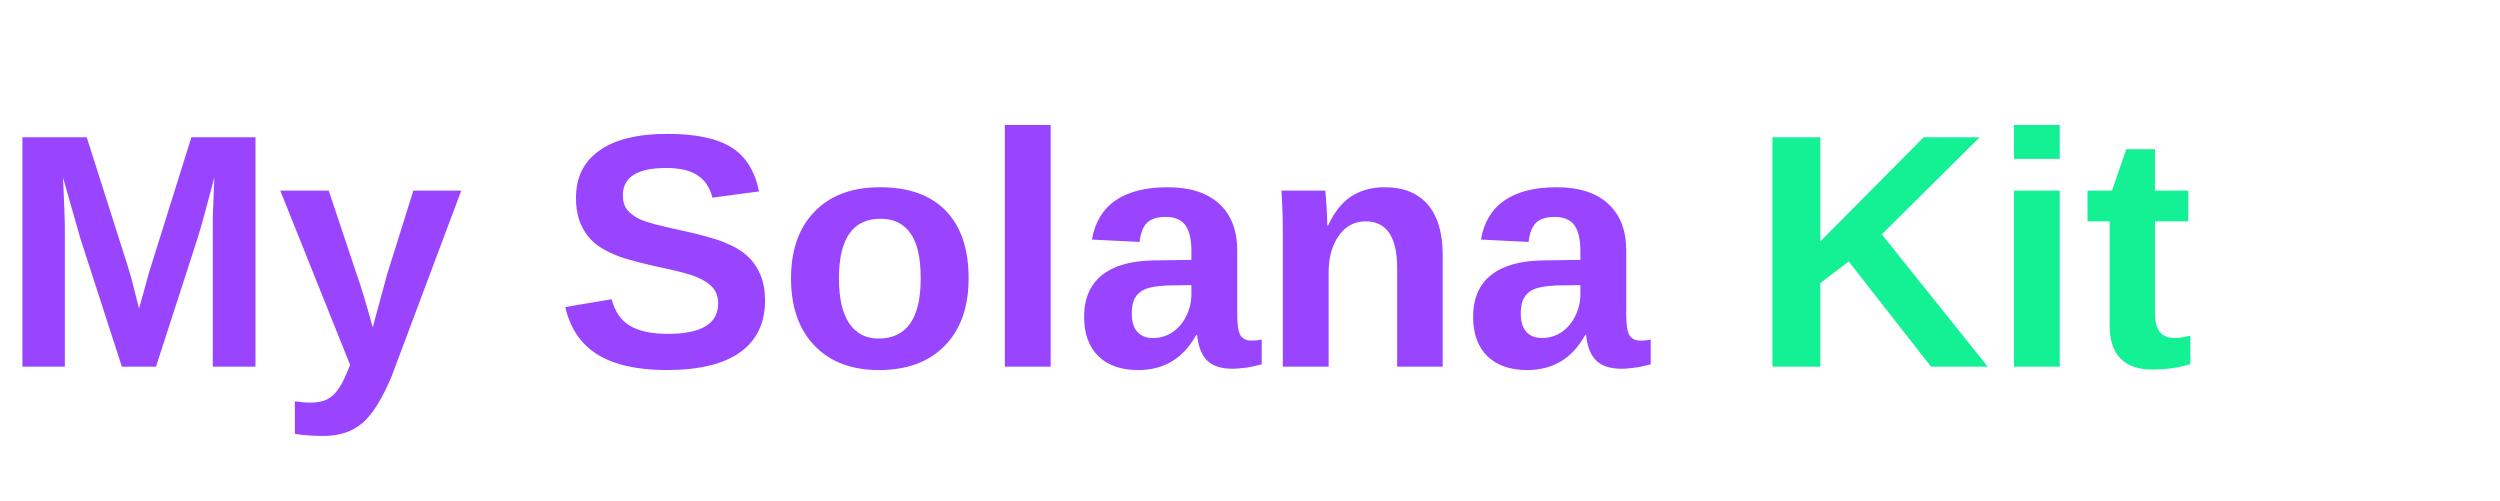
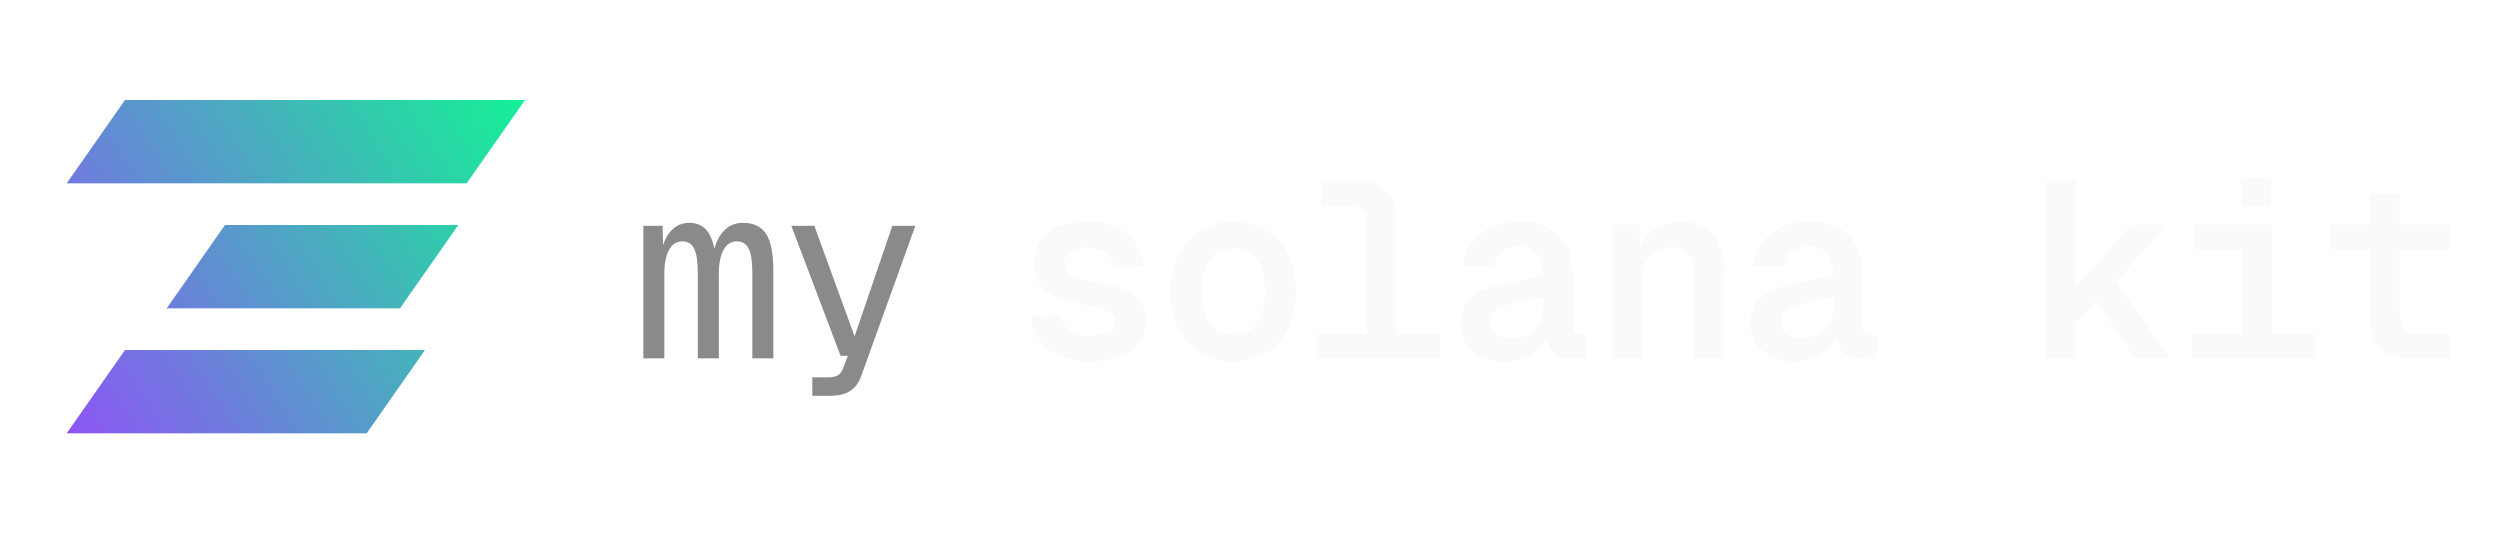
- <svg xmlns="http://www.w3.org/2000/svg" width="150" height="30" viewBox="0 0 150 30" fill="none">
-   <text x="0" y="22" font-family="Arial, sans-serif" font-size="20" font-weight="bold" fill="#9945FF">My Solana</text>
-   <text x="105" y="22" font-family="Arial, sans-serif" font-size="20" font-weight="bold" fill="#14F195">Kit</text>
+ <svg xmlns="http://www.w3.org/2000/svg" viewBox="0 0 300 64" width="900" height="192">
+   <defs>
+     <linearGradient id="g" gradientUnits="userSpaceOnUse" x1="0" y1="52" x2="63" y2="12">
+       <stop offset="0" stop-color="#9945FF" />
+       <stop offset="1" stop-color="#14F195" />
+     </linearGradient>
+   </defs>
+   <path fill="url(#g)" d="M15.00 12.00H63.00L56.00 22.00H8.00ZM27.00 27.00H55.00L48.00 37.00H20.00ZM15.00 42.00H51.00L44.00 52.00H8.00Z" />
+   <path fill="#8A8A8A" d="M77.2 43.0V27.1H79.51L79.6 30.64L79.3 30.58Q79.57 28.81 80.455 27.775Q81.34 26.74 82.72 26.74Q84.13 26.74 84.895 27.76Q85.66 28.78 85.84 30.76H85.54Q85.81 28.9 86.755 27.82Q87.7 26.74 89.14 26.74Q91.06 26.74 91.93 28.06Q92.8 29.38 92.8 32.44V43.0H90.28V32.8Q90.28 30.67 89.83 29.815Q89.38 28.96 88.42 28.96Q87.79 28.96 87.31 29.365Q86.83 29.77 86.545 30.64Q86.26 31.51 86.26 32.86V43.0H83.74V32.8Q83.74 30.76 83.305 29.86Q82.87 28.96 81.88 28.96Q81.25 28.96 80.77 29.365Q80.29 29.77 80.005 30.64Q79.72 31.51 79.72 32.86V43.0ZM97.48 47.5V45.28H99.31Q100.15 45.28 100.555 45.025Q100.96 44.77 101.17 44.2L101.74 42.7H100.87L94.96 27.1H97.72L102.55 40.36L107.08 27.1H109.84L103.39 45.01Q102.94 46.3 102.04 46.9Q101.14 47.5 99.55 47.5Z" />
+   <path fill="#FAFAFA" d="M130.804 43.36Q128.566 43.36 127.03 42.634Q125.494 41.908 124.657 40.687Q123.82 39.466 123.688 37.966L127.24 37.798Q127.492 38.944 128.353 39.616Q129.214 40.288 130.828 40.288Q132.346 40.288 133.111 39.892Q133.876 39.496 133.876 38.692Q133.876 38.158 133.612 37.81Q133.348 37.462 132.604 37.195Q131.86 36.928 130.396 36.652Q128.002 36.172 126.619 35.539Q125.236 34.906 124.648 33.946Q124.06 32.986 124.06 31.588Q124.06 30.196 124.774 29.074Q125.488 27.952 126.916 27.286Q128.344 26.62 130.462 26.62Q132.73 26.62 134.167 27.373Q135.604 28.126 136.366 29.329Q137.128 30.532 137.332 31.912L133.756 32.092Q133.612 31.384 133.189 30.847Q132.766 30.31 132.079 30.001Q131.392 29.692 130.468 29.692Q129.016 29.692 128.356 30.256Q127.696 30.82 127.696 31.588Q127.696 32.23 128.032 32.632Q128.368 33.034 129.184 33.307Q130 33.58 131.44 33.856Q133.816 34.294 135.13 34.903Q136.444 35.512 136.978 36.406Q137.512 37.3 137.512 38.644Q137.512 40.114 136.693 41.167Q135.874 42.22 134.371 42.79Q132.868 43.36 130.804 43.36ZM148.0 43.36Q145.75 43.36 144.061 42.334Q142.372 41.308 141.436 39.42Q140.5 37.532 140.5 34.995Q140.5 32.428 141.436 30.55Q142.372 28.672 144.061 27.646Q145.75 26.62 148.0 26.62Q150.25 26.62 151.939 27.646Q153.628 28.672 154.564 30.547Q155.5 32.422 155.5 34.993Q155.5 37.534 154.564 39.421Q153.628 41.308 151.939 42.334Q150.25 43.36 148.0 43.36ZM148.0 40.168Q149.818 40.168 150.811 38.809Q151.804 37.45 151.804 34.984Q151.804 32.518 150.811 31.165Q149.818 29.812 148.0 29.812Q146.182 29.812 145.189 31.165Q144.196 32.518 144.196 34.984Q144.196 37.45 145.189 38.809Q146.182 40.168 148.0 40.168ZM164.05 41.98V26.512Q164.05 25.588 163.552 25.09Q163.054 24.592 162.13 24.592H158.56V21.7H162.658Q165.112 21.7 166.357 22.945Q167.602 24.19 167.602 26.644V41.98ZM157.96 43.0V40.108H172.84V43.0ZM180.58 43.36Q179.092 43.36 177.88 42.82Q176.668 42.28 175.96 41.275Q175.252 40.27 175.252 38.896Q175.252 36.856 176.527 35.725Q177.802 34.594 180.196 34.096L185.2 33.04Q185.2 31.348 184.489 30.472Q183.778 29.596 182.284 29.596Q180.922 29.596 180.172 30.247Q179.422 30.898 179.17 32.002L175.48 31.78Q175.93 29.458 177.709 28.039Q179.488 26.62 182.236 26.62Q185.512 26.62 187.132 28.363Q188.752 30.106 188.752 33.22V39.196Q188.752 39.784 188.98 40.006Q189.208 40.228 189.64 40.228H190.42V43.0Q190.24 43.03 189.832 43.069Q189.424 43.108 189.004 43.108Q187.864 43.108 187.069 42.718Q186.274 42.328 185.86 41.539Q185.446 40.75 185.404 39.592H185.86Q185.698 40.66 184.987 41.521Q184.276 42.382 183.142 42.871Q182.008 43.36 180.58 43.36ZM181.216 40.588Q182.512 40.588 183.4 40.129Q184.288 39.67 184.744 38.809Q185.2 37.948 185.2 36.772V35.68L181.204 36.52Q179.932 36.772 179.428 37.285Q178.924 37.798 178.924 38.68Q178.924 39.574 179.521 40.081Q180.118 40.588 181.216 40.588ZM193.48 43.0V26.98H196.726L196.84 31.258L196.468 31.048Q196.756 29.53 197.509 28.549Q198.262 27.568 199.354 27.094Q200.446 26.62 201.736 26.62Q203.506 26.62 204.643 27.406Q205.78 28.192 206.35 29.551Q206.92 30.91 206.92 32.65V43.0H203.368V33.502Q203.368 31.558 202.666 30.607Q201.964 29.656 200.536 29.656Q199.57 29.656 198.778 30.109Q197.986 30.562 197.509 31.441Q197.032 32.32 197.032 33.622V43.0ZM215.38 43.36Q213.892 43.36 212.68 42.82Q211.468 42.28 210.76 41.275Q210.052 40.27 210.052 38.896Q210.052 36.856 211.327 35.725Q212.602 34.594 214.996 34.096L220 33.04Q220 31.348 219.289 30.472Q218.578 29.596 217.084 29.596Q215.722 29.596 214.972 30.247Q214.222 30.898 213.97 32.002L210.28 31.78Q210.73 29.458 212.509 28.039Q214.288 26.62 217.036 26.62Q220.312 26.62 221.932 28.363Q223.552 30.106 223.552 33.22V39.196Q223.552 39.784 223.78 40.006Q224.008 40.228 224.44 40.228H225.22V43.0Q225.04 43.03 224.632 43.069Q224.224 43.108 223.804 43.108Q222.664 43.108 221.869 42.718Q221.074 42.328 220.66 41.539Q220.246 40.75 220.204 39.592H220.66Q220.498 40.66 219.787 41.521Q219.076 42.382 217.942 42.871Q216.808 43.36 215.38 43.36ZM216.016 40.588Q217.312 40.588 218.2 40.129Q219.088 39.67 219.544 38.809Q220 37.948 220 36.772V35.68L216.004 36.52Q214.732 36.772 214.228 37.285Q213.724 37.798 213.724 38.68Q213.724 39.574 214.321 40.081Q214.918 40.588 216.016 40.588ZM245.5 43.0V21.7H249.052V34.51L255.712 26.98H260.056L253.894 33.814L260.332 43.0H256.216L251.548 36.136L249.052 38.812V43.0ZM262.96 43.0V40.108H269.074V28.306L270.64 29.872H263.26V26.98H272.626V40.108H277.84V43.0H272.626H269.074ZM268.918 24.838V21.49H272.542V24.838ZM289.444 43.0Q286.87 43.0 285.64 41.818Q284.41 40.636 284.41 38.188V23.224H287.962V37.924Q287.962 39.034 288.49 39.571Q289.018 40.108 290.092 40.108H294.04V43.0ZM279.58 29.872V26.98H294.04V29.872Z" />
</svg>
